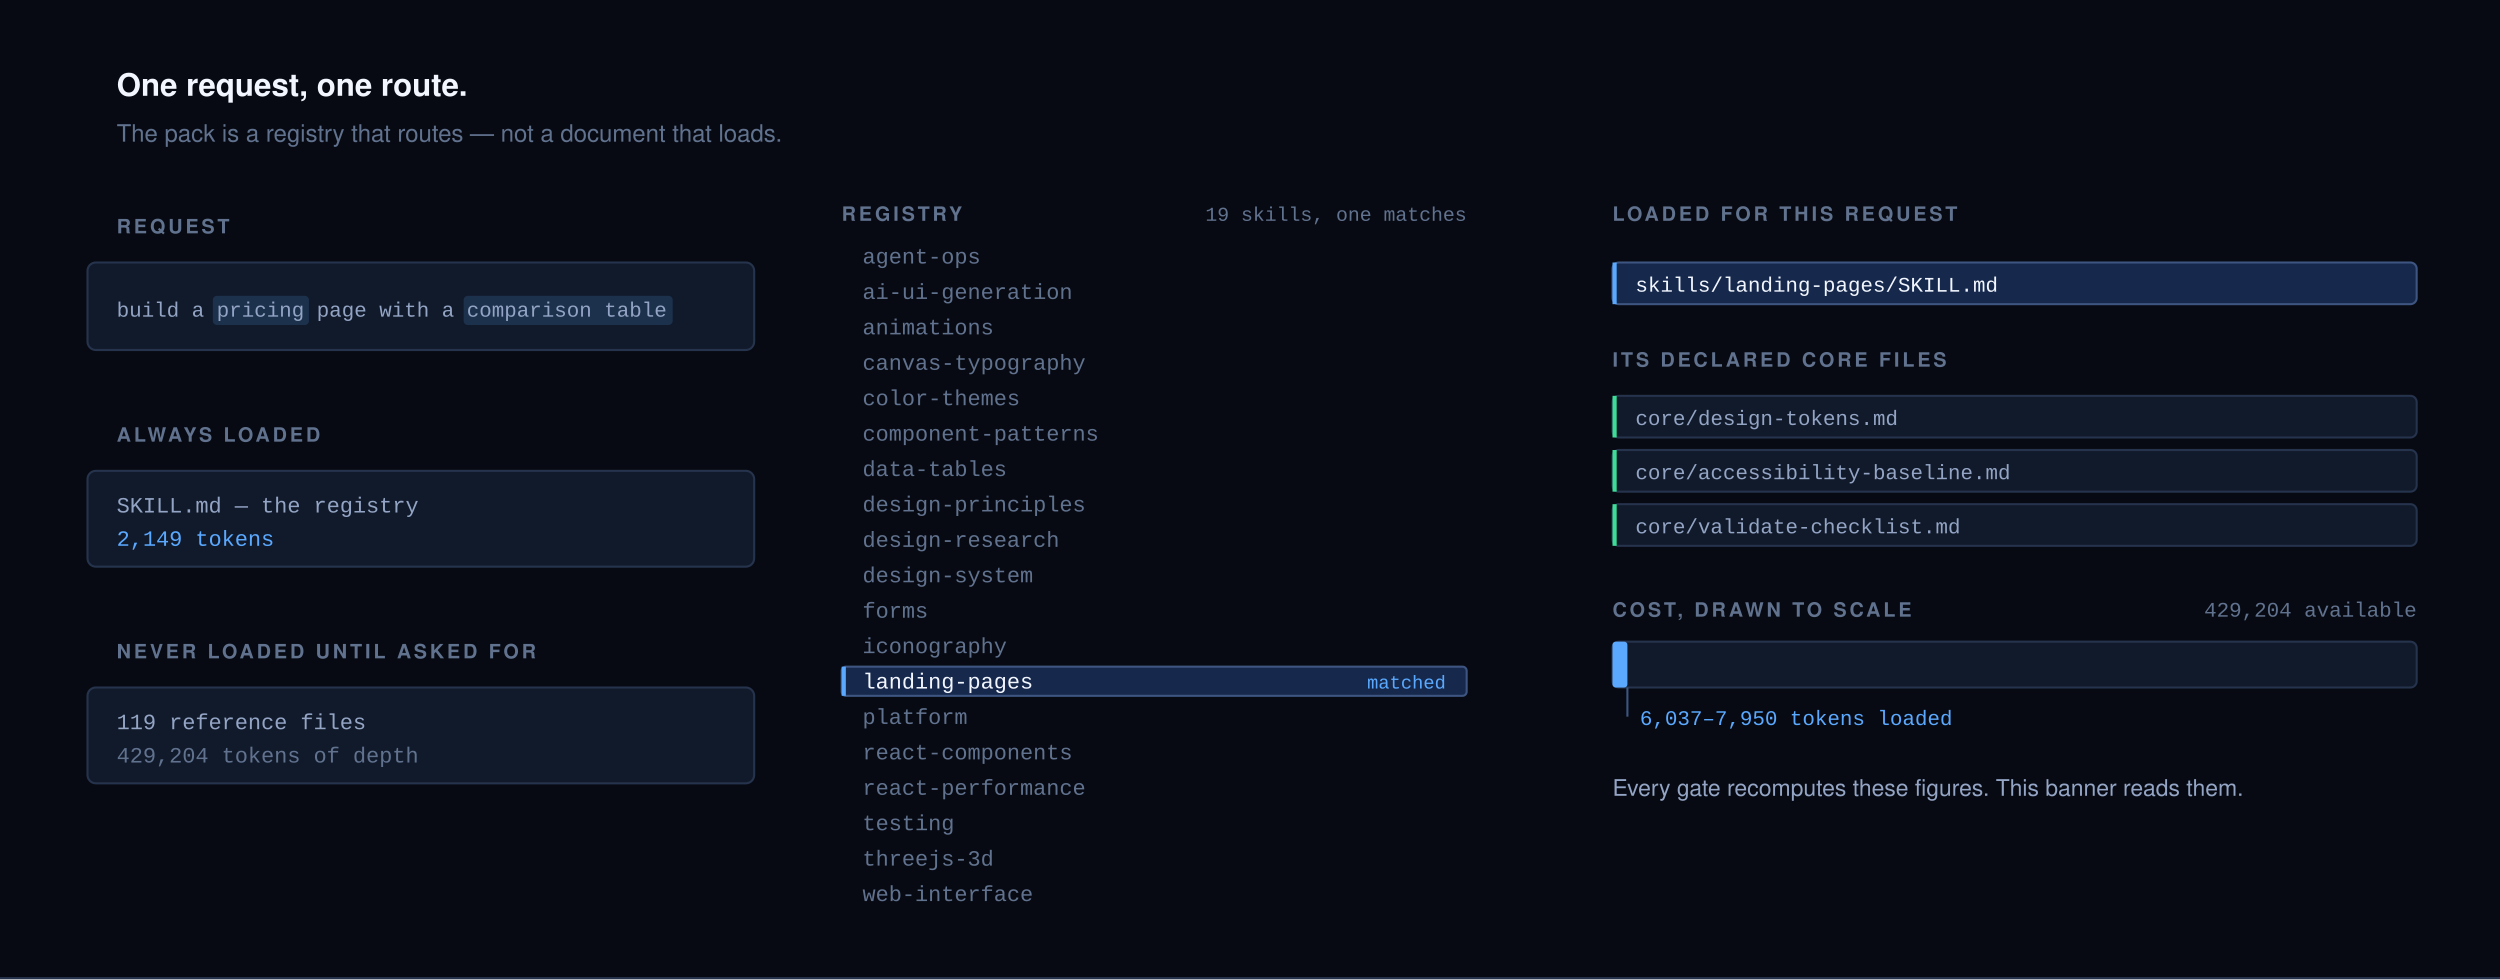
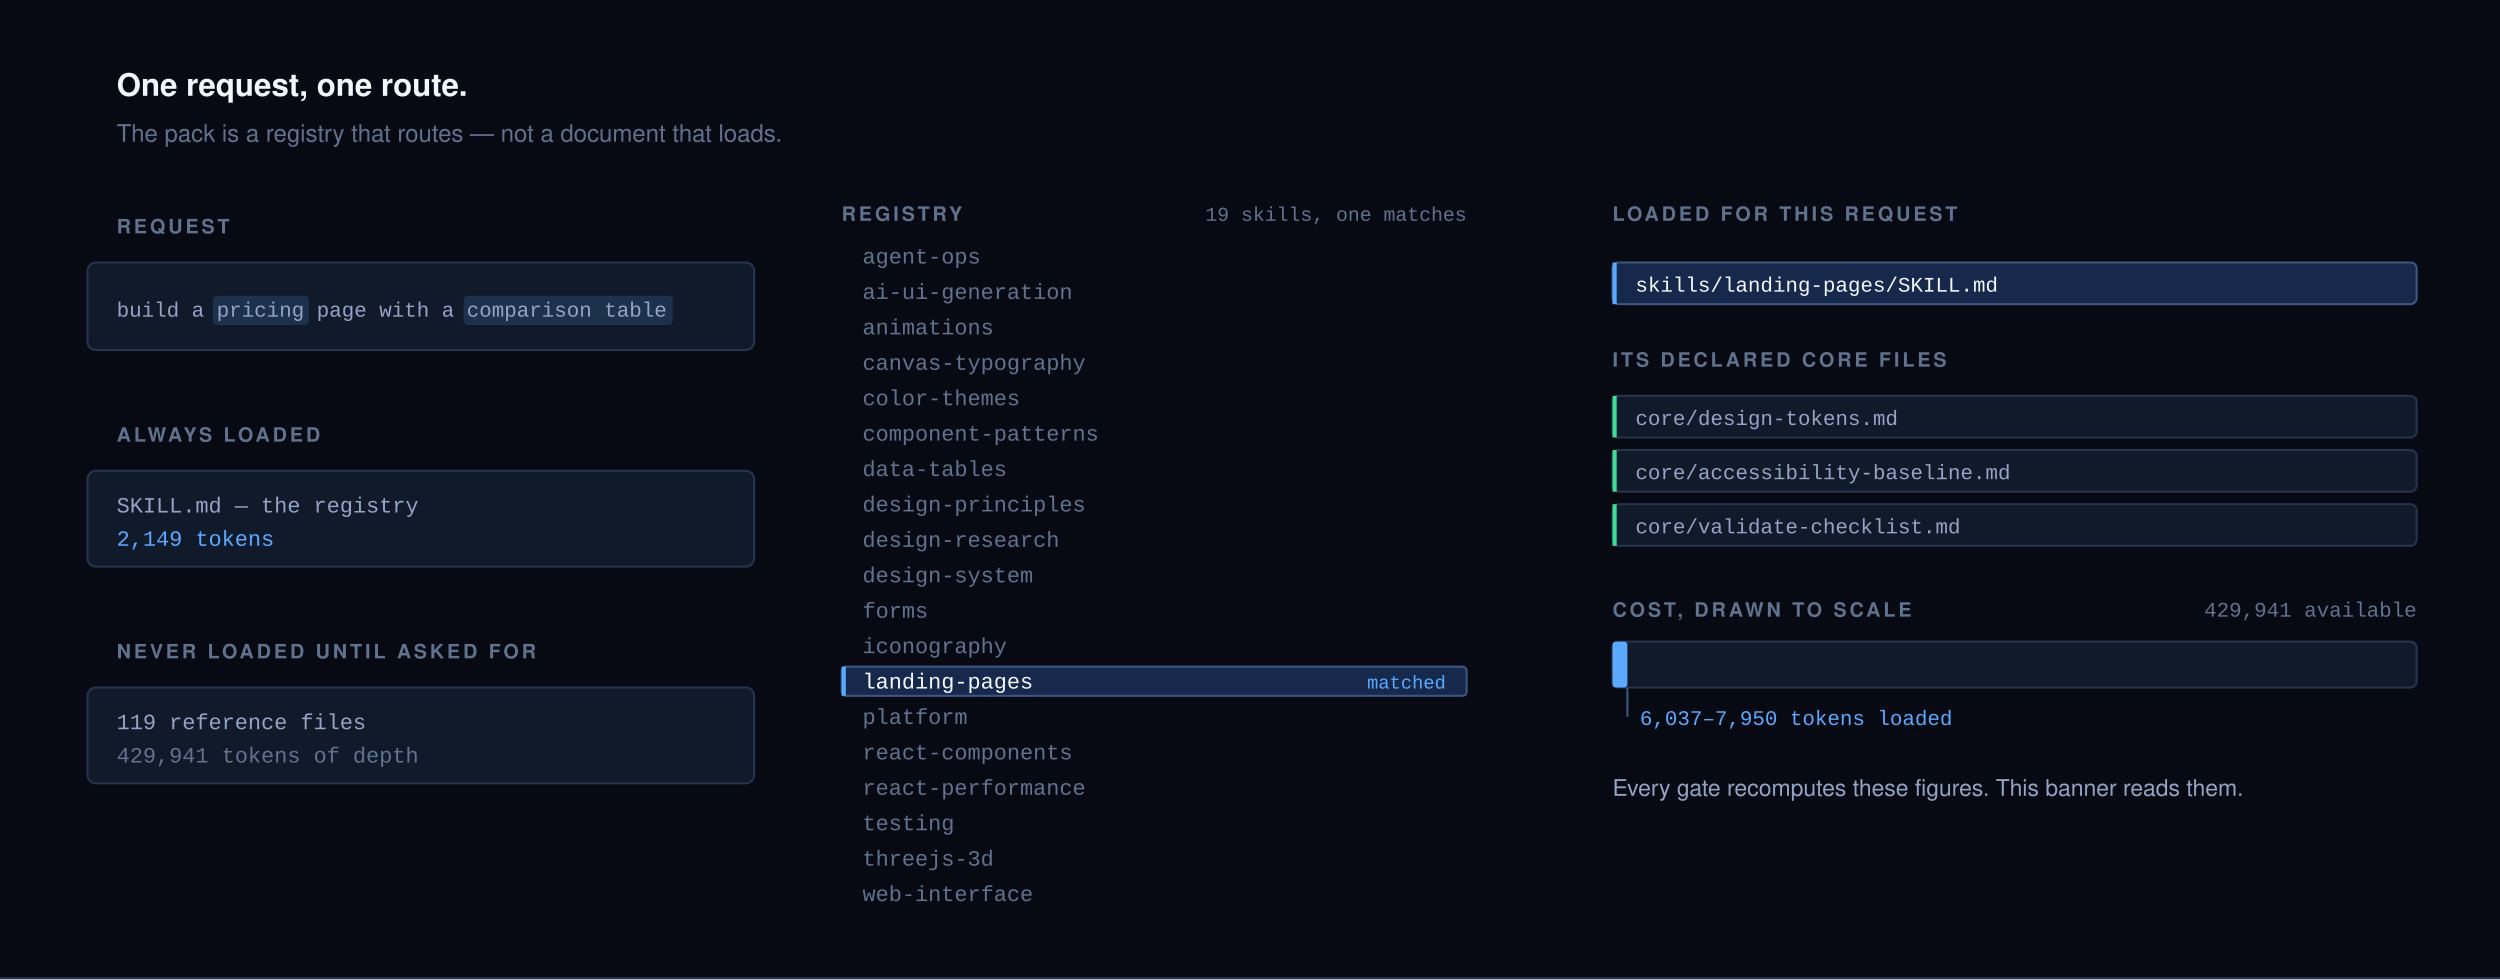
- <svg xmlns="http://www.w3.org/2000/svg" viewBox="0 0 1200 470" width="1200" height="470" role="img" aria-label="How the pack routes one request: a prompt asking for a pricing page with a comparison table is matched against a registry of 19 skills, exactly one of them — landing-pages — is selected, its three core dependency files attach, and a cost meter shows 6,037 to 7,950 tokens loaded against 429,204 tokens of available depth, drawn to scale.">
+ <svg xmlns="http://www.w3.org/2000/svg" viewBox="0 0 1200 470" width="1200" height="470" role="img" aria-label="How the pack routes one request: a prompt asking for a pricing page with a comparison table is matched against a registry of 19 skills, exactly one of them — landing-pages — is selected, its three core dependency files attach, and a cost meter shows 6,037 to 7,950 tokens loaded against 429,941 tokens of available depth, drawn to scale.">
  <style>
@keyframes rf0{0%,14.6%{opacity:0}16%{opacity:1}18.6%,100%{opacity:0}}
@keyframes rf1{0%,15.6%{opacity:0}17%{opacity:1}19.6%,100%{opacity:0}}
@keyframes rf2{0%,16.6%{opacity:0}18%{opacity:1}20.6%,100%{opacity:0}}
@keyframes rf3{0%,17.6%{opacity:0}19%{opacity:1}21.6%,100%{opacity:0}}
@keyframes rf4{0%,18.6%{opacity:0}20%{opacity:1}22.6%,100%{opacity:0}}
@keyframes rf5{0%,19.6%{opacity:0}21%{opacity:1}23.6%,100%{opacity:0}}
@keyframes rf6{0%,20.6%{opacity:0}22%{opacity:1}24.6%,100%{opacity:0}}
@keyframes rf7{0%,21.6%{opacity:0}23%{opacity:1}25.6%,100%{opacity:0}}
@keyframes rf8{0%,22.6%{opacity:0}24%{opacity:1}26.6%,100%{opacity:0}}
@keyframes rf9{0%,23.6%{opacity:0}25%{opacity:1}27.6%,100%{opacity:0}}
@keyframes rf10{0%,24.6%{opacity:0}26%{opacity:1}28.6%,100%{opacity:0}}
@keyframes rf11{0%,25.6%{opacity:0}27%{opacity:1}29.6%,100%{opacity:0}}
@keyframes rf12{0%,26.6%{opacity:0}28%{opacity:1}30.6%,100%{opacity:0}}
@keyframes rf13{0%,27.6%{opacity:0}29%{opacity:1}31.6%,100%{opacity:0}}
@keyframes rf14{0%,28.6%{opacity:0}30%{opacity:1}32.6%,100%{opacity:0}}
@keyframes rf15{0%,29.6%{opacity:0}31%{opacity:1}33.6%,100%{opacity:0}}
@keyframes rf16{0%,30.6%{opacity:0}32%{opacity:1}34.6%,100%{opacity:0}}
@keyframes rf17{0%,31.6%{opacity:0}33%{opacity:1}35.6%,100%{opacity:0}}
@keyframes rf18{0%,32.6%{opacity:0}34%{opacity:1}36.6%,100%{opacity:0}}
@keyframes kw{0%,6%{opacity:0}9%,100%{opacity:.16}}
@keyframes scan{0%,15%{opacity:0;transform:translateY(0)}16%{opacity:.9;transform:translateY(0)}34%{opacity:.9;transform:translateY(317px)}35.5%,100%{opacity:0;transform:translateY(317px)}}
@keyframes lock{0%,35%{opacity:0}38%,100%{opacity:1}}
@keyframes lockt{0%,35%{fill:#61728F}38%,100%{fill:#F2F6FF}}
@keyframes fill{0%,58%{transform:scaleX(0)}72%,100%{transform:scaleX(1)}}
@keyframes late{0%,68%{opacity:0}72%,100%{opacity:1}}
@keyframes dep0{0%,46%{opacity:0;transform:translateX(-6px)}50%,100%{opacity:1;transform:translateX(0)}}
@keyframes dep1{0%,49%{opacity:0;transform:translateX(-6px)}53%,100%{opacity:1;transform:translateX(0)}}
@keyframes dep2{0%,52%{opacity:0;transform:translateX(-6px)}56%,100%{opacity:1;transform:translateX(0)}}
.kw{animation:kw 9s linear infinite}
.scan{animation:scan 9s linear infinite}
.lock{animation:lock 9s linear infinite}
.lock-t{animation:lockt 9s linear infinite}
.fill{animation:fill 9s cubic-bezier(.2,.7,.3,1) infinite;transform-origin:774px 308px}
.late{animation:late 9s linear infinite}
.rf0{animation:rf0 9s linear infinite}
.rf1{animation:rf1 9s linear infinite}
.rf2{animation:rf2 9s linear infinite}
.rf3{animation:rf3 9s linear infinite}
.rf4{animation:rf4 9s linear infinite}
.rf5{animation:rf5 9s linear infinite}
.rf6{animation:rf6 9s linear infinite}
.rf7{animation:rf7 9s linear infinite}
.rf8{animation:rf8 9s linear infinite}
.rf9{animation:rf9 9s linear infinite}
.rf10{animation:rf10 9s linear infinite}
.rf11{animation:rf11 9s linear infinite}
.rf12{animation:rf12 9s linear infinite}
.rf13{animation:rf13 9s linear infinite}
.rf14{animation:rf14 9s linear infinite}
.rf15{animation:rf15 9s linear infinite}
.rf16{animation:rf16 9s linear infinite}
.rf17{animation:rf17 9s linear infinite}
.rf18{animation:rf18 9s linear infinite}
.dep0{animation:dep0 9s ease-out infinite}
.dep1{animation:dep1 9s ease-out infinite}
.dep2{animation:dep2 9s ease-out infinite}
@media (prefers-reduced-motion:reduce){
.kw,.scan,.lock,.lock-t,.fill,.late,.rf0,.rf1,.rf2,.rf3,.rf4,.rf5,.rf6,.rf7,.rf8,.rf9,.rf10,.rf11,.rf12,.rf13,.rf14,.rf15,.rf16,.rf17,.rf18,.dep0,.dep1,.dep2{animation:none}
.scan{opacity:0}
}
</style>
  <rect width="1200" height="470" fill="#070A12" />
  <text x="56" y="46" font-family="ui-sans-serif, system-ui, -apple-system, 'Segoe UI', Helvetica, Arial, sans-serif" font-size="15" font-weight="600" fill="#F2F6FF">One request, one route.</text>
  <text x="56" y="68" font-family="ui-sans-serif, system-ui, -apple-system, 'Segoe UI', Helvetica, Arial, sans-serif" font-size="11.5" fill="#61728F">The pack is a registry that routes — not a document that loads.</text>
  <text x="56" y="112" font-family="ui-sans-serif, system-ui, -apple-system, 'Segoe UI', Helvetica, Arial, sans-serif" font-size="9.5" font-weight="600" letter-spacing="1.4" fill="#61728F">REQUEST</text>
  <rect x="42" y="126" width="320" height="42" rx="4" fill="#111A2B" stroke="#26334D" />
  <rect class="kw" x="102.16" y="142" width="46.14" height="14" rx="2" fill="#5AA9FF" opacity="0.16" />
  <rect class="kw" x="222.56" y="142" width="100.32" height="14" rx="2" fill="#5AA9FF" opacity="0.16" />
  <text x="56" y="152" font-family="ui-monospace, SFMono-Regular, Menlo, Consolas, 'Liberation Mono', monospace" font-size="10" fill="#93A4C4">build a pricing page with a comparison table</text>
  <text x="56" y="212" font-family="ui-sans-serif, system-ui, -apple-system, 'Segoe UI', Helvetica, Arial, sans-serif" font-size="9.5" font-weight="600" letter-spacing="1.4" fill="#61728F">ALWAYS LOADED</text>
  <rect x="42" y="226" width="320" height="46" rx="4" fill="#111A2B" stroke="#26334D" />
  <text x="56" y="246" font-family="ui-monospace, SFMono-Regular, Menlo, Consolas, 'Liberation Mono', monospace" font-size="10.5" fill="#93A4C4">SKILL.md — the registry</text>
  <text x="56" y="262" font-family="ui-monospace, SFMono-Regular, Menlo, Consolas, 'Liberation Mono', monospace" font-size="10.5" fill="#5AA9FF">2,149 tokens</text>
  <text x="56" y="316" font-family="ui-sans-serif, system-ui, -apple-system, 'Segoe UI', Helvetica, Arial, sans-serif" font-size="9.5" font-weight="600" letter-spacing="1.4" fill="#61728F">NEVER LOADED UNTIL ASKED FOR</text>
  <rect x="42" y="330" width="320" height="46" rx="4" fill="#111A2B" stroke="#26334D" />
  <text x="56" y="350" font-family="ui-monospace, SFMono-Regular, Menlo, Consolas, 'Liberation Mono', monospace" font-size="10.5" fill="#93A4C4">119 reference files</text>
-   <text x="56" y="366" font-family="ui-monospace, SFMono-Regular, Menlo, Consolas, 'Liberation Mono', monospace" font-size="10.5" fill="#61728F">429,204 tokens of depth</text>
+   <text x="56" y="366" font-family="ui-monospace, SFMono-Regular, Menlo, Consolas, 'Liberation Mono', monospace" font-size="10.5" fill="#61728F">429,941 tokens of depth</text>
  <text x="404" y="106" font-family="ui-sans-serif, system-ui, -apple-system, 'Segoe UI', Helvetica, Arial, sans-serif" font-size="9.5" font-weight="600" letter-spacing="1.4" fill="#61728F">REGISTRY</text>
  <text x="704" y="106" text-anchor="end" font-family="ui-monospace, SFMono-Regular, Menlo, Consolas, 'Liberation Mono', monospace" font-size="9.5" fill="#61728F">19 skills, one matches</text>
  <g class="scan" opacity="0">
    <rect x="398" y="113" width="312" height="3" rx="1.5" fill="#5AA9FF" />
  </g>
  <rect class="rf0" x="404" y="116" width="300" height="14" rx="2" fill="#5AA9FF" opacity="0" />
  <text x="414" y="126.5" font-family="ui-monospace, SFMono-Regular, Menlo, Consolas, 'Liberation Mono', monospace" font-size="10.5" fill="#61728F">agent-ops</text>
  <rect class="rf1" x="404" y="133" width="300" height="14" rx="2" fill="#5AA9FF" opacity="0" />
  <text x="414" y="143.5" font-family="ui-monospace, SFMono-Regular, Menlo, Consolas, 'Liberation Mono', monospace" font-size="10.5" fill="#61728F">ai-ui-generation</text>
  <rect class="rf2" x="404" y="150" width="300" height="14" rx="2" fill="#5AA9FF" opacity="0" />
  <text x="414" y="160.5" font-family="ui-monospace, SFMono-Regular, Menlo, Consolas, 'Liberation Mono', monospace" font-size="10.5" fill="#61728F">animations</text>
  <rect class="rf3" x="404" y="167" width="300" height="14" rx="2" fill="#5AA9FF" opacity="0" />
  <text x="414" y="177.5" font-family="ui-monospace, SFMono-Regular, Menlo, Consolas, 'Liberation Mono', monospace" font-size="10.5" fill="#61728F">canvas-typography</text>
  <rect class="rf4" x="404" y="184" width="300" height="14" rx="2" fill="#5AA9FF" opacity="0" />
  <text x="414" y="194.5" font-family="ui-monospace, SFMono-Regular, Menlo, Consolas, 'Liberation Mono', monospace" font-size="10.5" fill="#61728F">color-themes</text>
  <rect class="rf5" x="404" y="201" width="300" height="14" rx="2" fill="#5AA9FF" opacity="0" />
  <text x="414" y="211.5" font-family="ui-monospace, SFMono-Regular, Menlo, Consolas, 'Liberation Mono', monospace" font-size="10.5" fill="#61728F">component-patterns</text>
  <rect class="rf6" x="404" y="218" width="300" height="14" rx="2" fill="#5AA9FF" opacity="0" />
  <text x="414" y="228.5" font-family="ui-monospace, SFMono-Regular, Menlo, Consolas, 'Liberation Mono', monospace" font-size="10.5" fill="#61728F">data-tables</text>
  <rect class="rf7" x="404" y="235" width="300" height="14" rx="2" fill="#5AA9FF" opacity="0" />
  <text x="414" y="245.5" font-family="ui-monospace, SFMono-Regular, Menlo, Consolas, 'Liberation Mono', monospace" font-size="10.5" fill="#61728F">design-principles</text>
  <rect class="rf8" x="404" y="252" width="300" height="14" rx="2" fill="#5AA9FF" opacity="0" />
  <text x="414" y="262.5" font-family="ui-monospace, SFMono-Regular, Menlo, Consolas, 'Liberation Mono', monospace" font-size="10.5" fill="#61728F">design-research</text>
  <rect class="rf9" x="404" y="269" width="300" height="14" rx="2" fill="#5AA9FF" opacity="0" />
  <text x="414" y="279.5" font-family="ui-monospace, SFMono-Regular, Menlo, Consolas, 'Liberation Mono', monospace" font-size="10.5" fill="#61728F">design-system</text>
  <rect class="rf10" x="404" y="286" width="300" height="14" rx="2" fill="#5AA9FF" opacity="0" />
  <text x="414" y="296.5" font-family="ui-monospace, SFMono-Regular, Menlo, Consolas, 'Liberation Mono', monospace" font-size="10.5" fill="#61728F">forms</text>
  <rect class="rf11" x="404" y="303" width="300" height="14" rx="2" fill="#5AA9FF" opacity="0" />
  <text x="414" y="313.5" font-family="ui-monospace, SFMono-Regular, Menlo, Consolas, 'Liberation Mono', monospace" font-size="10.5" fill="#61728F">iconography</text>
  <rect class="rf12" x="404" y="320" width="300" height="14" rx="2" fill="#5AA9FF" opacity="0" />
  <rect class="lock" x="404" y="320" width="300" height="14" rx="2" fill="#16294D" stroke="#3D5580" stroke-width="1" />
  <rect class="lock" x="404" y="320" width="2" height="14" fill="#5AA9FF" />
  <text x="414" y="330.5" font-family="ui-monospace, SFMono-Regular, Menlo, Consolas, 'Liberation Mono', monospace" font-size="10.5" fill="#F2F6FF" class="lock-t">landing-pages</text>
  <text class="lock" x="694" y="330.5" text-anchor="end" font-family="ui-monospace, SFMono-Regular, Menlo, Consolas, 'Liberation Mono', monospace" font-size="9" fill="#5AA9FF">matched</text>
  <rect class="rf13" x="404" y="337" width="300" height="14" rx="2" fill="#5AA9FF" opacity="0" />
  <text x="414" y="347.5" font-family="ui-monospace, SFMono-Regular, Menlo, Consolas, 'Liberation Mono', monospace" font-size="10.5" fill="#61728F">platform</text>
  <rect class="rf14" x="404" y="354" width="300" height="14" rx="2" fill="#5AA9FF" opacity="0" />
  <text x="414" y="364.5" font-family="ui-monospace, SFMono-Regular, Menlo, Consolas, 'Liberation Mono', monospace" font-size="10.5" fill="#61728F">react-components</text>
  <rect class="rf15" x="404" y="371" width="300" height="14" rx="2" fill="#5AA9FF" opacity="0" />
  <text x="414" y="381.5" font-family="ui-monospace, SFMono-Regular, Menlo, Consolas, 'Liberation Mono', monospace" font-size="10.5" fill="#61728F">react-performance</text>
  <rect class="rf16" x="404" y="388" width="300" height="14" rx="2" fill="#5AA9FF" opacity="0" />
  <text x="414" y="398.5" font-family="ui-monospace, SFMono-Regular, Menlo, Consolas, 'Liberation Mono', monospace" font-size="10.5" fill="#61728F">testing</text>
  <rect class="rf17" x="404" y="405" width="300" height="14" rx="2" fill="#5AA9FF" opacity="0" />
  <text x="414" y="415.5" font-family="ui-monospace, SFMono-Regular, Menlo, Consolas, 'Liberation Mono', monospace" font-size="10.5" fill="#61728F">threejs-3d</text>
  <rect class="rf18" x="404" y="422" width="300" height="14" rx="2" fill="#5AA9FF" opacity="0" />
  <text x="414" y="432.5" font-family="ui-monospace, SFMono-Regular, Menlo, Consolas, 'Liberation Mono', monospace" font-size="10.5" fill="#61728F">web-interface</text>
  <text x="774" y="106" font-family="ui-sans-serif, system-ui, -apple-system, 'Segoe UI', Helvetica, Arial, sans-serif" font-size="9.5" font-weight="600" letter-spacing="1.4" fill="#61728F">LOADED FOR THIS REQUEST</text>
  <rect class="lock" x="774" y="126" width="386" height="20" rx="3" fill="#16294D" stroke="#3D5580" />
  <rect class="lock" x="774" y="126" width="2" height="20" fill="#5AA9FF" />
  <text class="lock-t" x="785" y="140" font-family="ui-monospace, SFMono-Regular, Menlo, Consolas, 'Liberation Mono', monospace" font-size="10" fill="#F2F6FF">skills/landing-pages/SKILL.md</text>
  <text x="774" y="176" font-family="ui-sans-serif, system-ui, -apple-system, 'Segoe UI', Helvetica, Arial, sans-serif" font-size="9.5" font-weight="600" letter-spacing="1.4" fill="#61728F">ITS DECLARED CORE FILES</text>
  <g class="dep0">
    <rect x="774" y="190" width="386" height="20" rx="3" fill="#111A2B" stroke="#26334D" />
    <rect x="774" y="190" width="2" height="20" fill="#3DDC97" />
    <text x="785" y="204" font-family="ui-monospace, SFMono-Regular, Menlo, Consolas, 'Liberation Mono', monospace" font-size="10" fill="#93A4C4">core/design-tokens.md</text>
  </g>
  <g class="dep1">
    <rect x="774" y="216" width="386" height="20" rx="3" fill="#111A2B" stroke="#26334D" />
    <rect x="774" y="216" width="2" height="20" fill="#3DDC97" />
    <text x="785" y="230" font-family="ui-monospace, SFMono-Regular, Menlo, Consolas, 'Liberation Mono', monospace" font-size="10" fill="#93A4C4">core/accessibility-baseline.md</text>
  </g>
  <g class="dep2">
    <rect x="774" y="242" width="386" height="20" rx="3" fill="#111A2B" stroke="#26334D" />
    <rect x="774" y="242" width="2" height="20" fill="#3DDC97" />
    <text x="785" y="256" font-family="ui-monospace, SFMono-Regular, Menlo, Consolas, 'Liberation Mono', monospace" font-size="10" fill="#93A4C4">core/validate-checklist.md</text>
  </g>
  <text x="774" y="296" font-family="ui-sans-serif, system-ui, -apple-system, 'Segoe UI', Helvetica, Arial, sans-serif" font-size="9.5" font-weight="600" letter-spacing="1.4" fill="#61728F">COST, DRAWN TO SCALE</text>
  <rect x="774" y="308" width="386" height="22" rx="3" fill="#111A2B" stroke="#26334D" />
-   <rect class="fill" x="774" y="308" width="7.15" height="22" rx="1.5" fill="#5AA9FF" />
-   <line class="late" x1="781.15" y1="330" x2="781.15" y2="344" stroke="#3D5580" />
-   <text class="late" x="787.15" y="348" font-family="ui-monospace, SFMono-Regular, Menlo, Consolas, 'Liberation Mono', monospace" font-size="10" fill="#5AA9FF">6,037–7,950 tokens loaded</text>
-   <text x="1160" y="296" text-anchor="end" font-family="ui-monospace, SFMono-Regular, Menlo, Consolas, 'Liberation Mono', monospace" font-size="10" fill="#61728F">429,204 available</text>
+   <rect class="fill" x="774" y="308" width="7.14" height="22" rx="1.5" fill="#5AA9FF" />
+   <line class="late" x1="781.14" y1="330" x2="781.14" y2="344" stroke="#3D5580" />
+   <text class="late" x="787.14" y="348" font-family="ui-monospace, SFMono-Regular, Menlo, Consolas, 'Liberation Mono', monospace" font-size="10" fill="#5AA9FF">6,037–7,950 tokens loaded</text>
+   <text x="1160" y="296" text-anchor="end" font-family="ui-monospace, SFMono-Regular, Menlo, Consolas, 'Liberation Mono', monospace" font-size="10" fill="#61728F">429,941 available</text>
  <text class="late" x="774" y="382" font-family="ui-sans-serif, system-ui, -apple-system, 'Segoe UI', Helvetica, Arial, sans-serif" font-size="11" fill="#93A4C4">Every gate recomputes these figures. This banner reads them.</text>
  <rect x="0" y="469" width="1200" height="1" fill="#26334D" />
</svg>
